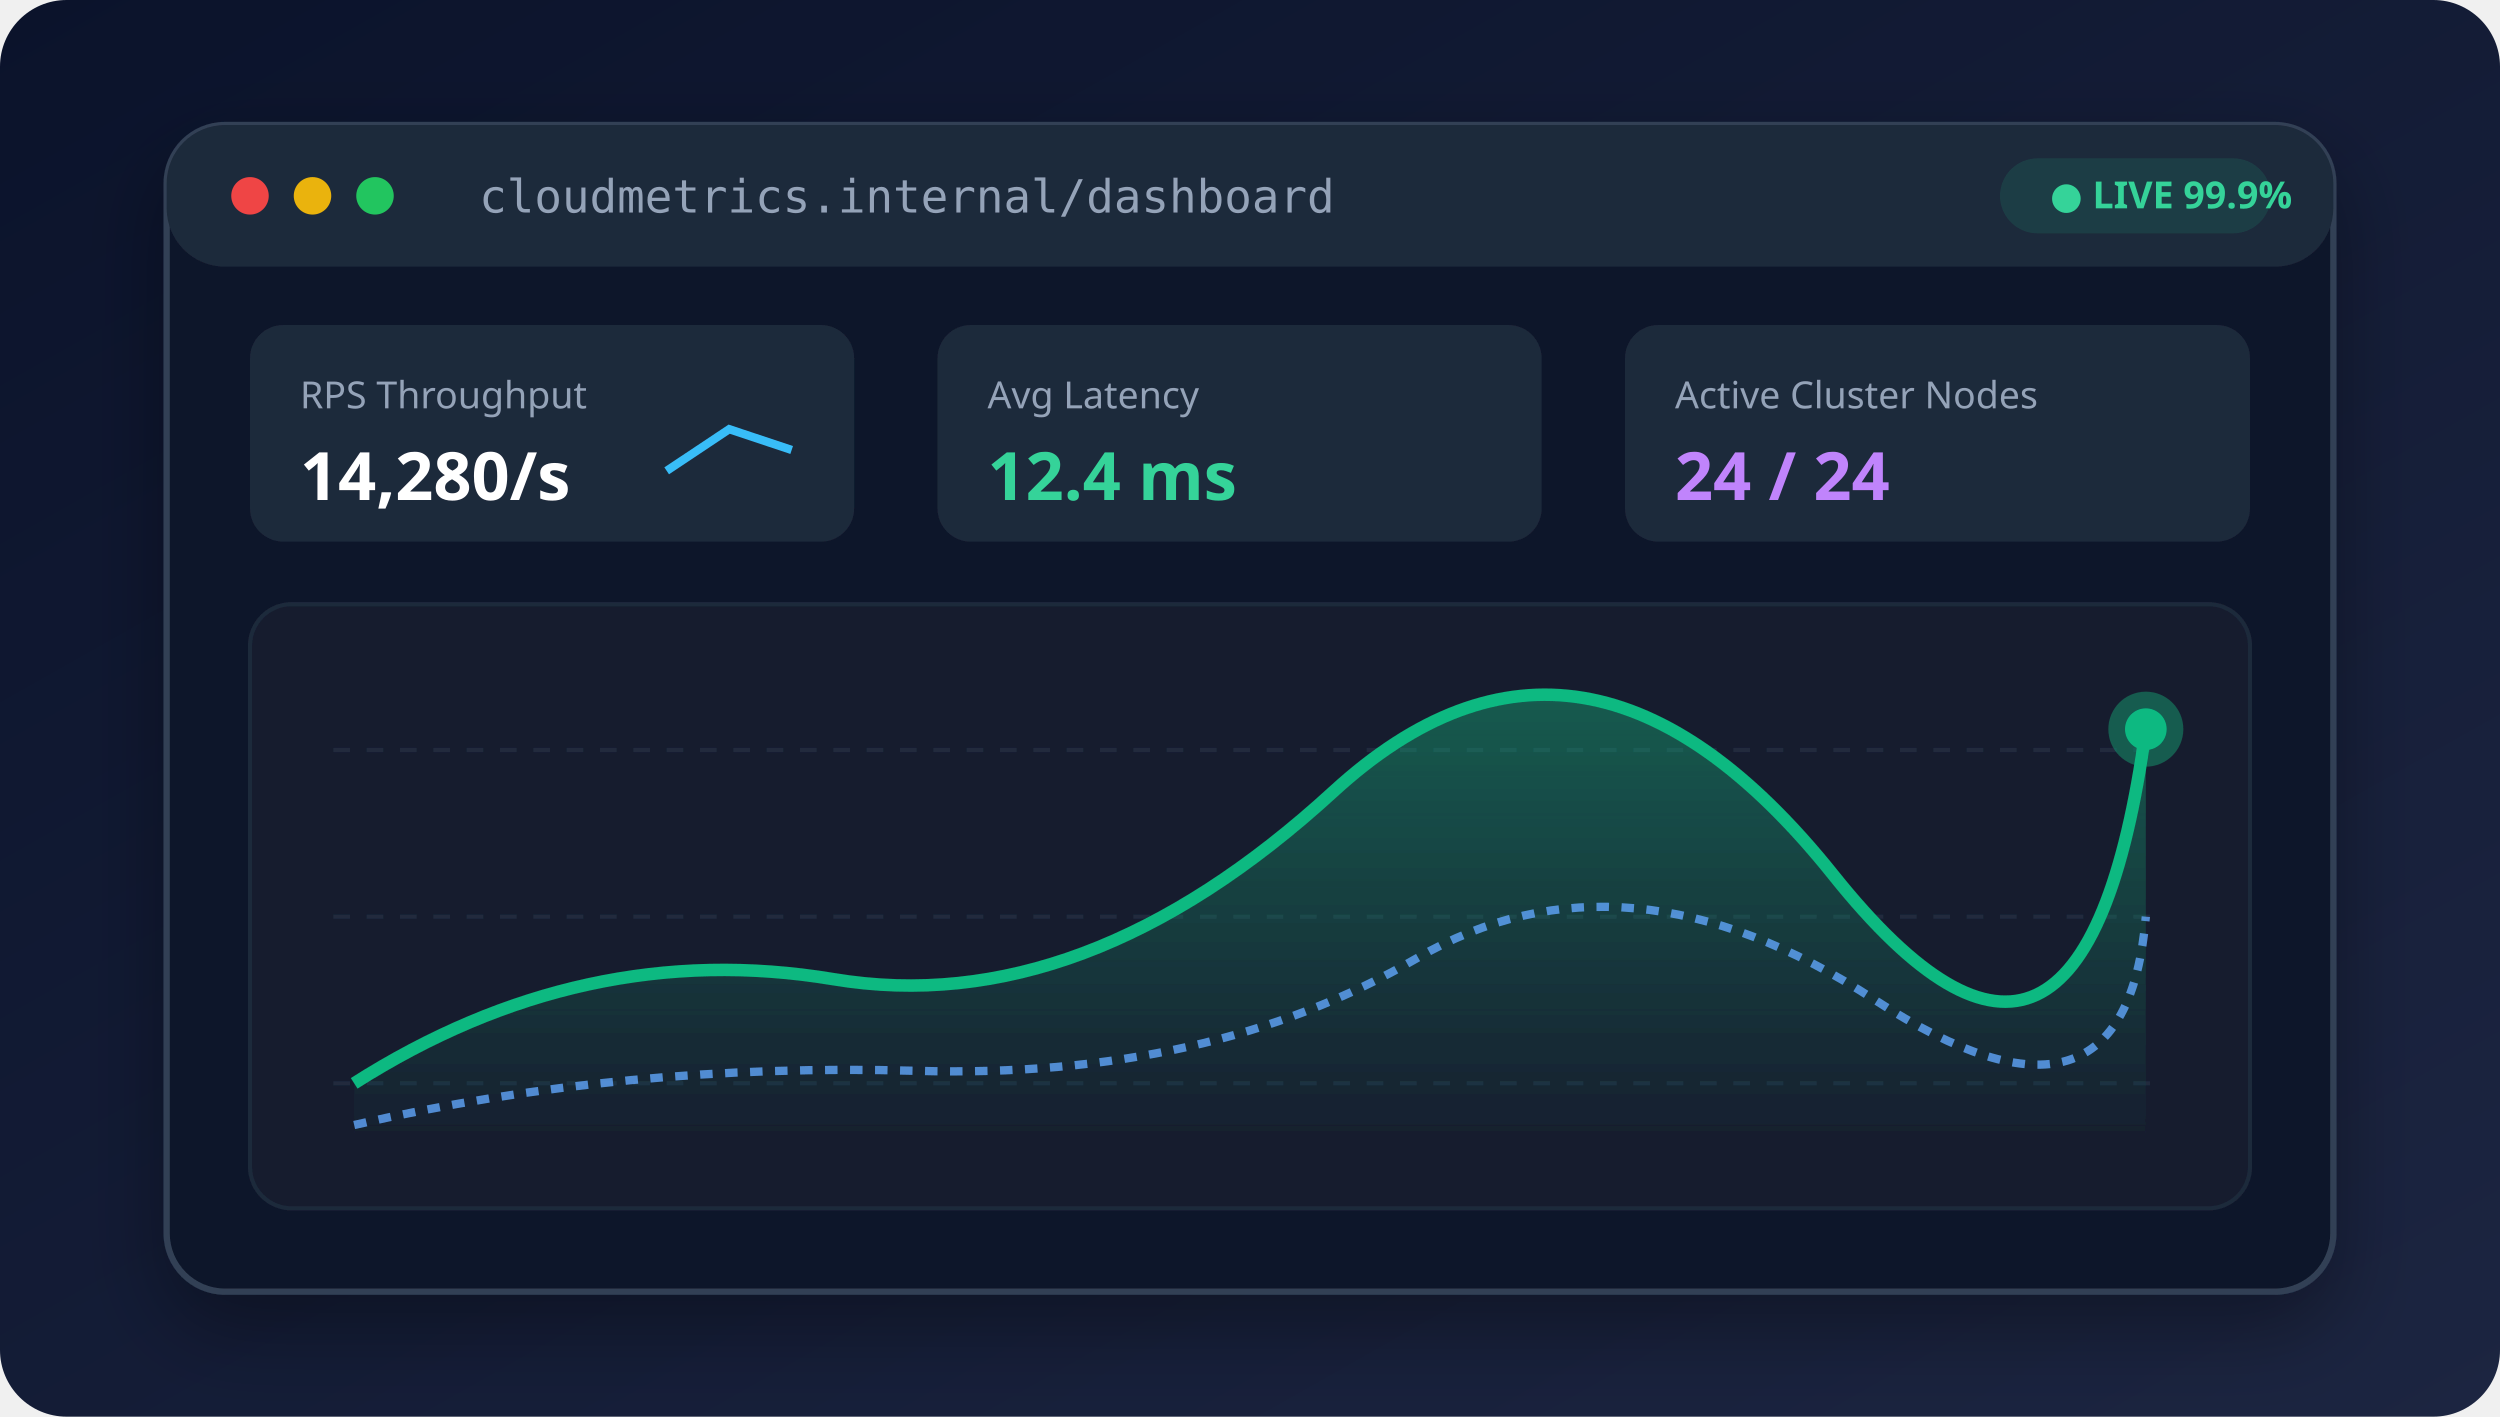
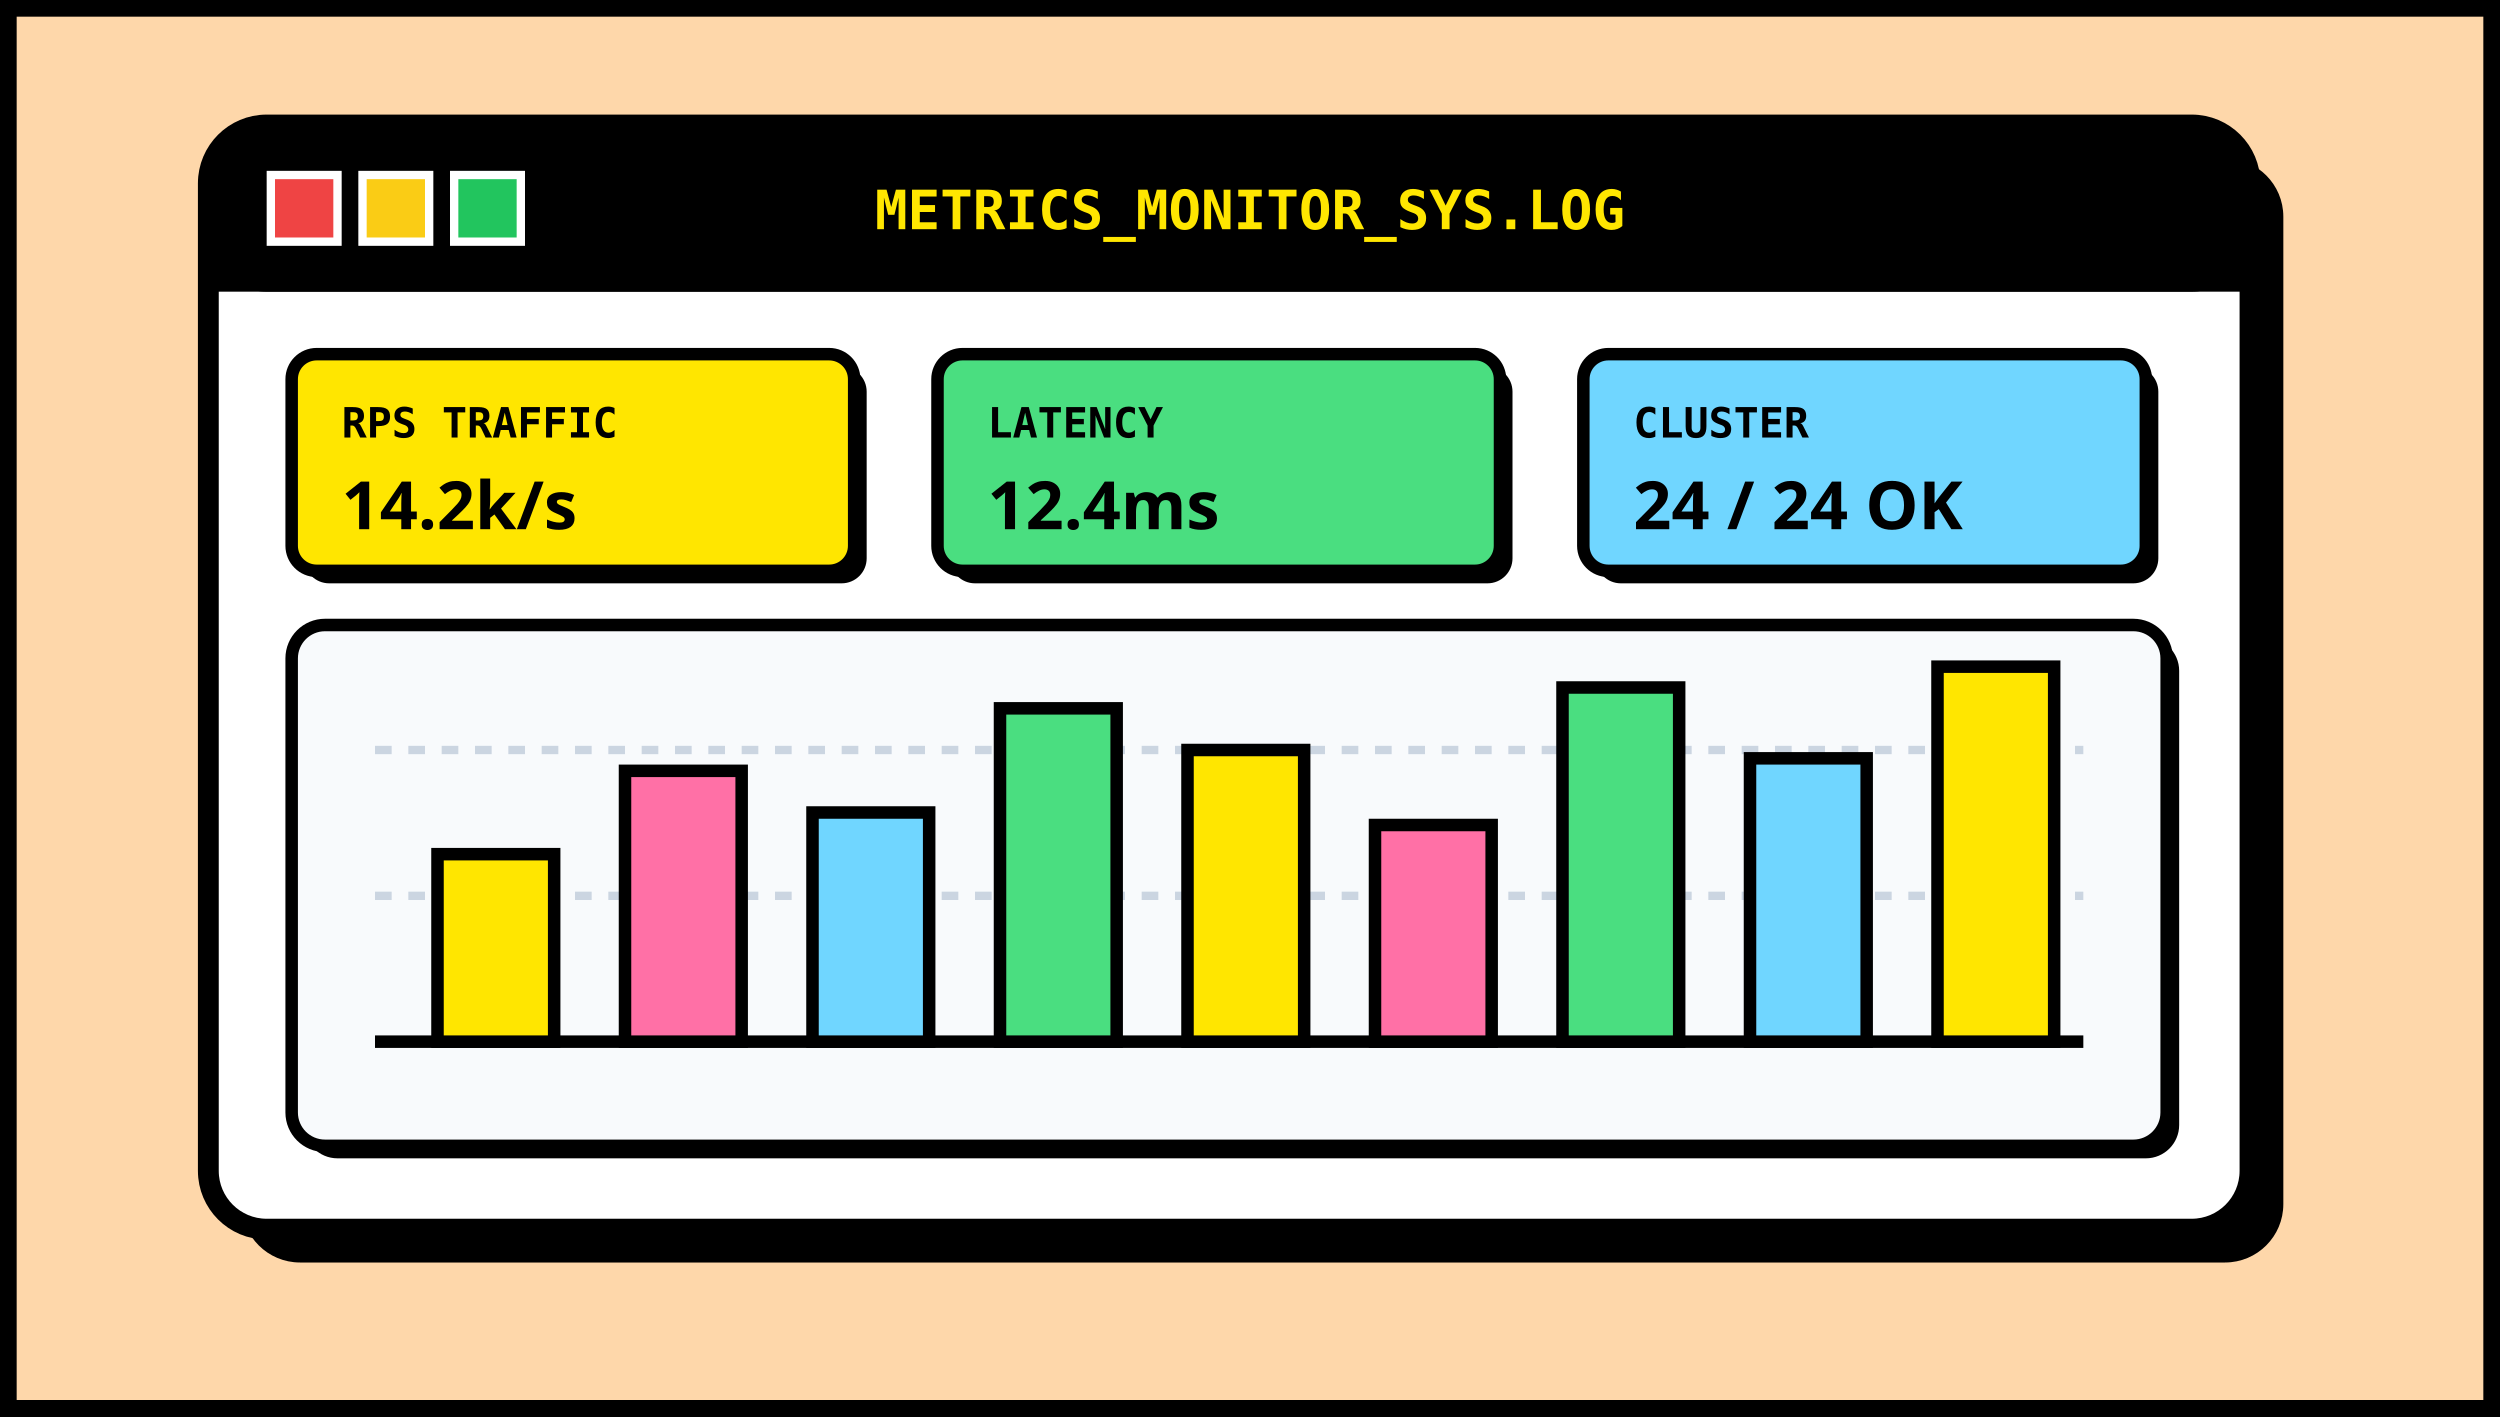
<svg xmlns="http://www.w3.org/2000/svg" viewBox="0 0 600 340" width="100%" height="100%">
-   <defs>
-     <linearGradient id="cmBg" x1="0%" y1="0%" x2="100%" y2="100%">
-       <stop offset="0%" stop-color="#0b132b" />
-       <stop offset="100%" stop-color="#1c2541" />
-     </linearGradient>
-     <linearGradient id="chartGrad" x1="0%" y1="0%" x2="0%" y2="100%">
-       <stop offset="0%" stop-color="#10b981" stop-opacity="0.4" />
-       <stop offset="100%" stop-color="#10b981" stop-opacity="0.0" />
-     </linearGradient>
-     <filter id="mShadow" x="-10%" y="-10%" width="120%" height="120%">
-       <feDropShadow dx="0" dy="8" stdDeviation="10" flood-opacity="0.35" />
-     </filter>
-   </defs>
-   <rect width="100%" height="100%" fill="url(#cmBg)" rx="16" />
-   <g filter="url(#mShadow)" transform="translate(40, 30)">
-     <rect width="520" height="280" rx="14" fill="#0f172a" stroke="#334155" stroke-width="1.5" />
-     <rect width="520" height="34" rx="14" fill="#1e293b" />
-     <circle cx="20" cy="17" r="4.5" fill="#ef4444" />
-     <circle cx="35" cy="17" r="4.5" fill="#eab308" />
-     <circle cx="50" cy="17" r="4.5" fill="#22c55e" />
-     <text x="75" y="21" fill="#94a3b8" font-size="11" font-family="monospace">cloudmetrics.internal/dashboard</text>
-     <rect x="440" y="8" width="65" height="18" rx="9" fill="#10b981" fill-opacity="0.15" />
-     <text x="452" y="20" fill="#34d399" font-size="9" font-weight="bold" font-family="sans-serif">● LIVE 99.9%</text>
-     <g transform="translate(20, 48)">
-       <rect width="145" height="52" rx="8" fill="#1e293b" />
-       <text x="12" y="20" fill="#94a3b8" font-size="9" font-family="sans-serif">RPS Throughput</text>
-       <text x="12" y="42" fill="#ffffff" font-size="16" font-weight="bold" font-family="sans-serif">14,280/s</text>
-       <path d="M100 35 L115 25 L130 30" stroke="#38bdf8" stroke-width="2" fill="none" />
-       <rect x="165" width="145" height="52" rx="8" fill="#1e293b" />
-       <text x="177" y="20" fill="#94a3b8" font-size="9" font-family="sans-serif">Avg Latency</text>
-       <text x="177" y="42" fill="#34d399" font-size="16" font-weight="bold" font-family="sans-serif">12.4 ms</text>
-       <rect x="330" width="150" height="52" rx="8" fill="#1e293b" />
-       <text x="342" y="20" fill="#94a3b8" font-size="9" font-family="sans-serif">Active Cluster Nodes</text>
-       <text x="342" y="42" fill="#c084fc" font-size="16" font-weight="bold" font-family="sans-serif">24 / 24</text>
-     </g>
-     <g transform="translate(20, 115)">
-       <rect width="480" height="145" rx="10" fill="#141d2e" stroke="#1e293b" stroke-width="1" />
-       <line x1="20" y1="35" x2="460" y2="35" stroke="#334155" stroke-dasharray="4,4" opacity="0.4" />
-       <line x1="20" y1="75" x2="460" y2="75" stroke="#334155" stroke-dasharray="4,4" opacity="0.4" />
-       <line x1="20" y1="115" x2="460" y2="115" stroke="#334155" stroke-dasharray="4,4" opacity="0.4" />
-       <path d="M 25 115 Q 80 80, 140 90 T 260 45 T 380 65 T 455 30 L 455 130 L 25 130 Z" fill="url(#chartGrad)" />
-       <path d="M 25 115 Q 80 80, 140 90 T 260 45 T 380 65 T 455 30" fill="none" stroke="#10b981" stroke-width="3" />
-       <circle cx="455" cy="30" r="5" fill="#10b981" />
-       <circle cx="455" cy="30" r="9" fill="#10b981" opacity="0.4" />
-       <path d="M 25 125 Q 90 110, 160 112 T 280 85 T 390 95 T 455 75" fill="none" stroke="#60a5fa" stroke-width="2" stroke-dasharray="3,3" opacity="0.8" />
-     </g>
+   <rect width="100%" height="100%" fill="#FED7AA" />
+   <rect x="0" y="0" width="600" height="340" fill="none" stroke="#000000" stroke-width="8" />
+   <rect x="58" y="38" width="490" height="265" rx="14" fill="#000000" />
+   <rect x="50" y="30" width="490" height="265" rx="14" fill="#FFFFFF" stroke="#000000" stroke-width="5" />
+   <rect x="50" y="30" width="490" height="40" rx="14" fill="#000000" />
+   <rect x="50" y="56" width="490" height="14" fill="#000000" />
+   <rect x="65" y="42" width="16" height="16" fill="#EF4444" stroke="#FFFFFF" stroke-width="2" />
+   <rect x="87" y="42" width="16" height="16" fill="#FACC15" stroke="#FFFFFF" stroke-width="2" />
+   <rect x="109" y="42" width="16" height="16" fill="#22C55E" stroke="#FFFFFF" stroke-width="2" />
+   <text x="300" y="55" font-family="monospace" font-weight="900" font-size="13" fill="#FFE600" text-anchor="middle">METRICS_MONITOR_SYS.LOG</text>
+   <g transform="translate(70, 85)">
+     <rect x="3" y="3" width="135" height="52" rx="6" fill="#000000" />
+     <rect x="0" y="0" width="135" height="52" rx="6" fill="#FFE600" stroke="#000000" stroke-width="3" />
+     <text x="12" y="20" font-family="monospace" font-weight="900" font-size="10" fill="#000000">RPS TRAFFIC</text>
+     <text x="12" y="42" font-family="sans-serif" font-weight="900" font-size="16" fill="#000000">14.2k/s</text>
+     <rect x="158" y="3" width="135" height="52" rx="6" fill="#000000" />
+     <rect x="155" y="0" width="135" height="52" rx="6" fill="#4ADE80" stroke="#000000" stroke-width="3" />
+     <text x="167" y="20" font-family="monospace" font-weight="900" font-size="10" fill="#000000">LATENCY</text>
+     <text x="167" y="42" font-family="sans-serif" font-weight="900" font-size="16" fill="#000000">12.4ms</text>
+     <rect x="313" y="3" width="135" height="52" rx="6" fill="#000000" />
+     <rect x="310" y="0" width="135" height="52" rx="6" fill="#70D6FF" stroke="#000000" stroke-width="3" />
+     <text x="322" y="20" font-family="monospace" font-weight="900" font-size="10" fill="#000000">CLUSTER</text>
+     <text x="322" y="42" font-family="sans-serif" font-weight="900" font-size="16" fill="#000000">24 / 24 OK</text>
+   </g>
+   <g transform="translate(70, 150)">
+     <rect x="3" y="3" width="450" height="125" rx="8" fill="#000000" />
+     <rect x="0" y="0" width="450" height="125" rx="8" fill="#F8FAFC" stroke="#000000" stroke-width="3" />
+     <line x1="20" y1="30" x2="430" y2="30" stroke="#CBD5E1" stroke-width="2" stroke-dasharray="4,4" />
+     <line x1="20" y1="65" x2="430" y2="65" stroke="#CBD5E1" stroke-width="2" stroke-dasharray="4,4" />
+     <line x1="20" y1="100" x2="430" y2="100" stroke="#000000" stroke-width="3" />
+     <rect x="35" y="55" width="28" height="45" fill="#FFE600" stroke="#000000" stroke-width="3" />
+     <rect x="80" y="35" width="28" height="65" fill="#FF70A6" stroke="#000000" stroke-width="3" />
+     <rect x="125" y="45" width="28" height="55" fill="#70D6FF" stroke="#000000" stroke-width="3" />
+     <rect x="170" y="20" width="28" height="80" fill="#4ADE80" stroke="#000000" stroke-width="3" />
+     <rect x="215" y="30" width="28" height="70" fill="#FFE600" stroke="#000000" stroke-width="3" />
+     <rect x="260" y="48" width="28" height="52" fill="#FF70A6" stroke="#000000" stroke-width="3" />
+     <rect x="305" y="15" width="28" height="85" fill="#4ADE80" stroke="#000000" stroke-width="3" />
+     <rect x="350" y="32" width="28" height="68" fill="#70D6FF" stroke="#000000" stroke-width="3" />
+     <rect x="395" y="10" width="28" height="90" fill="#FFE600" stroke="#000000" stroke-width="3" />
  </g>
</svg>
